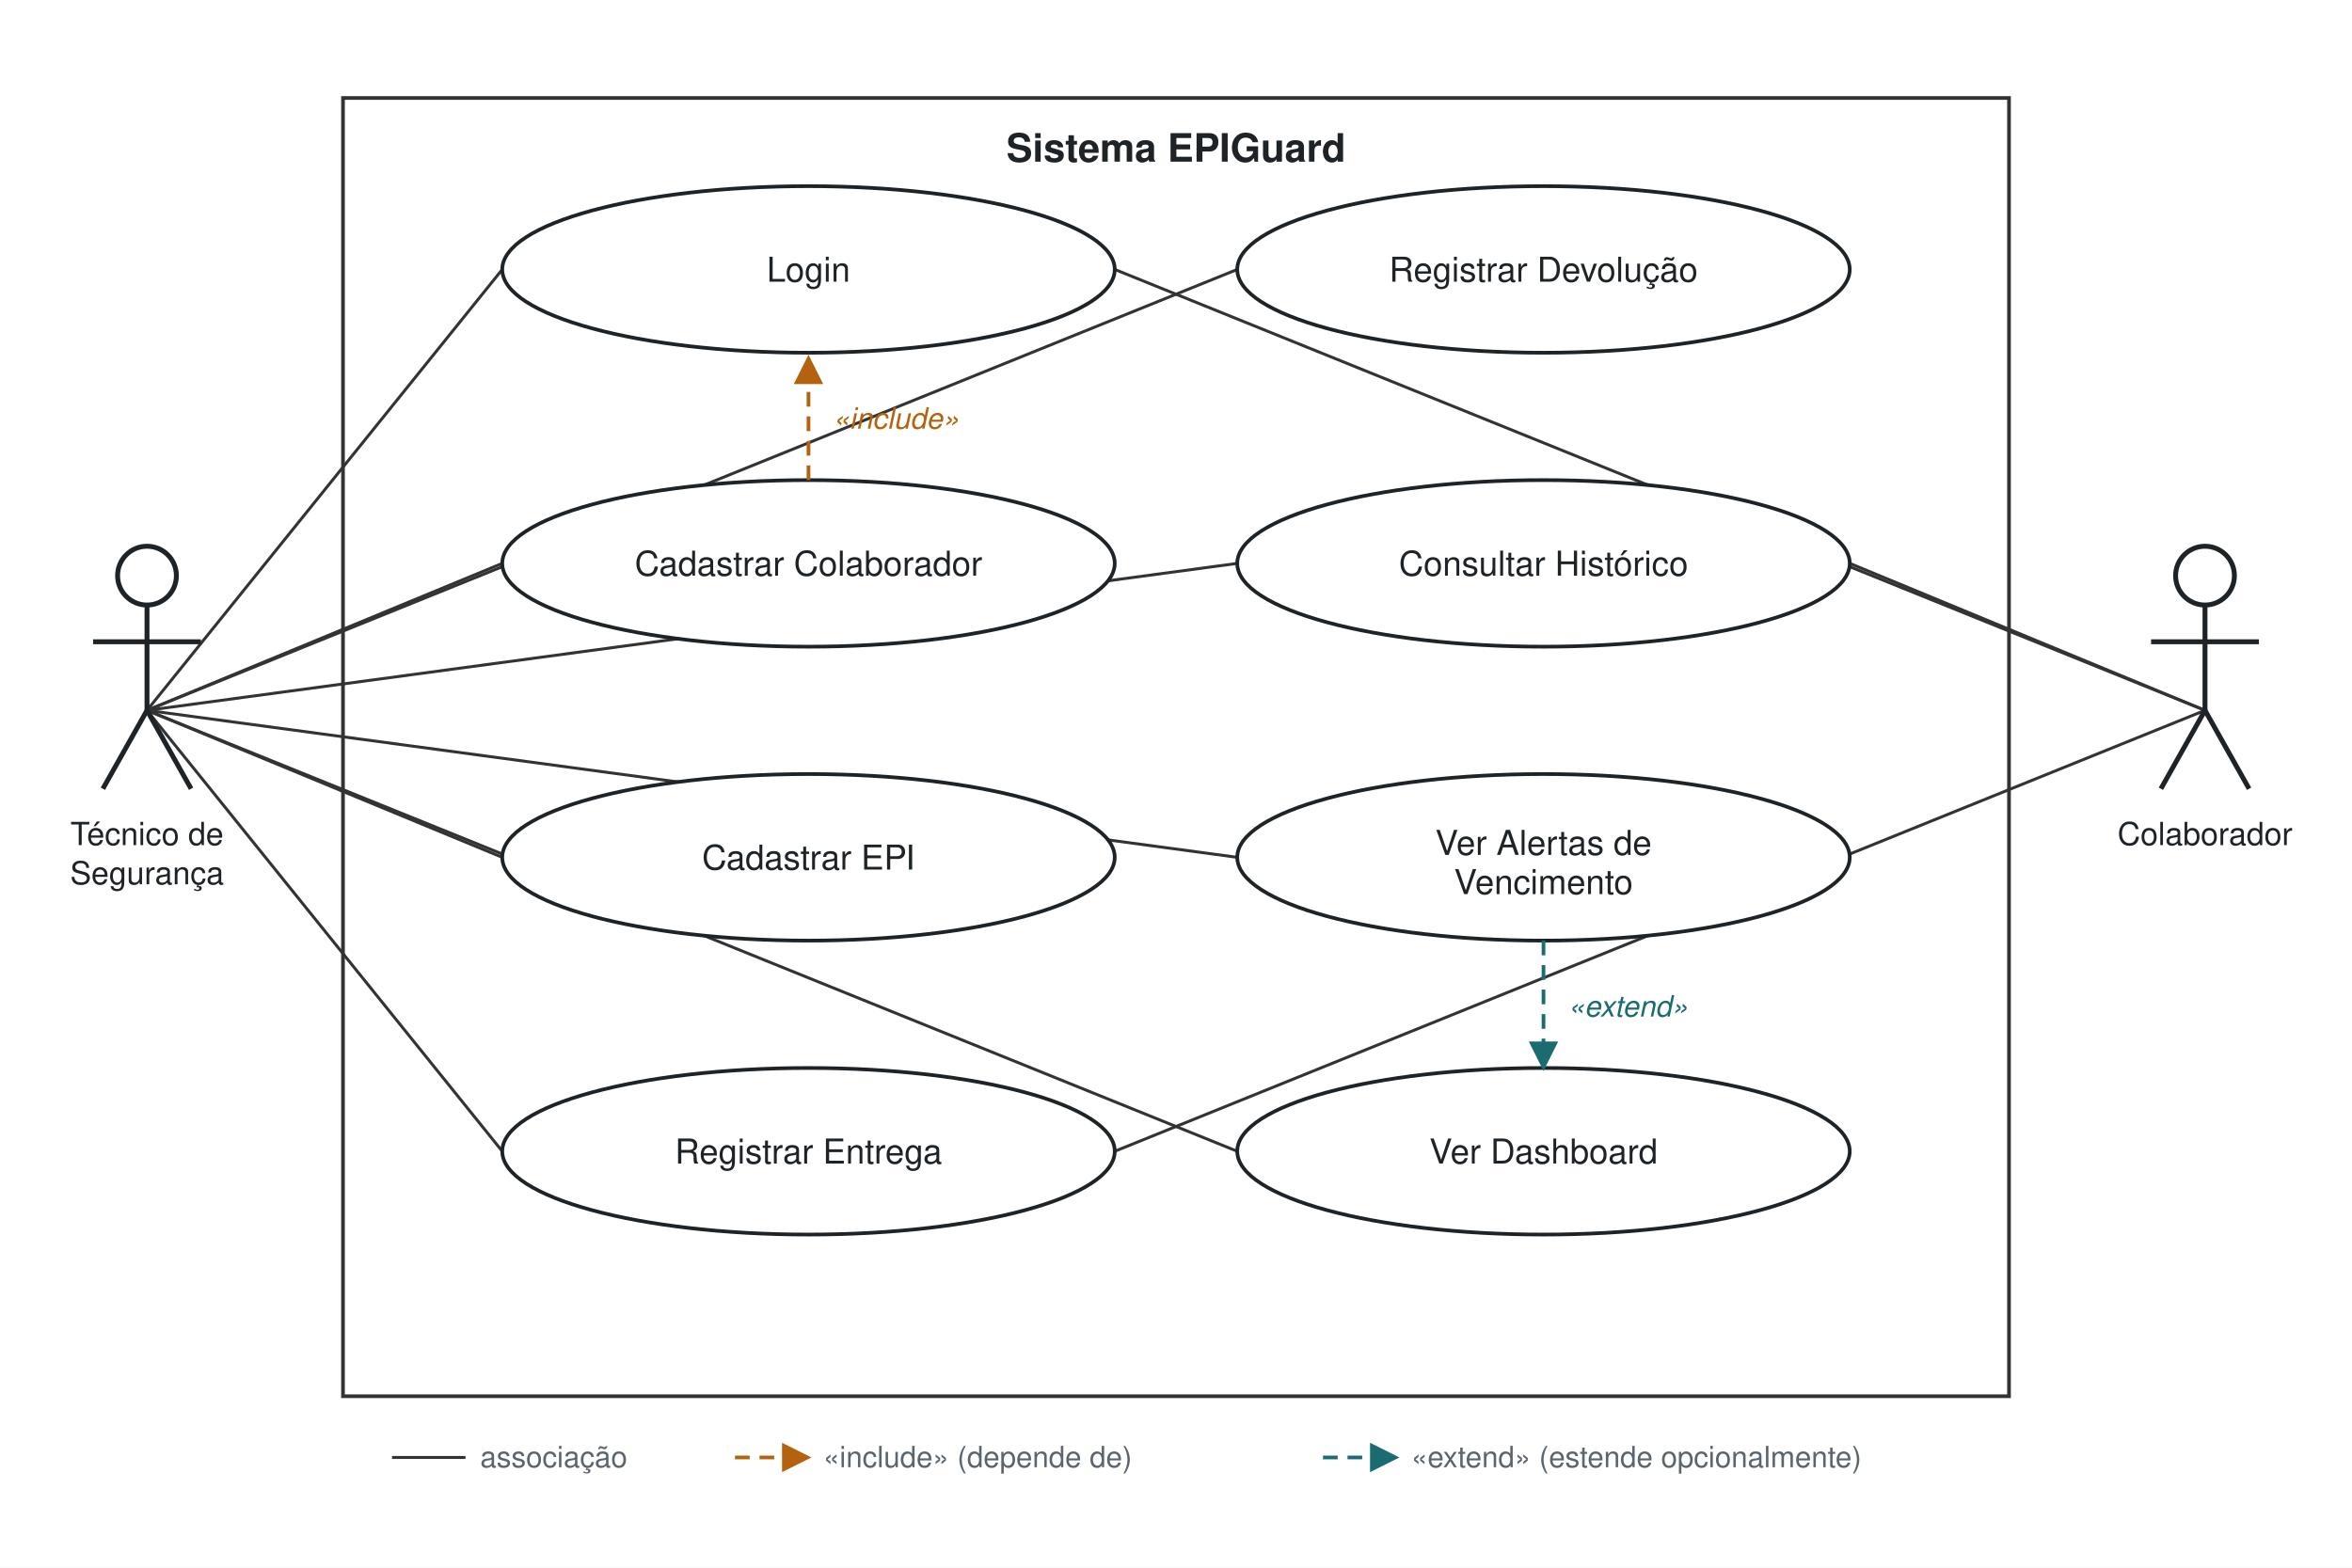
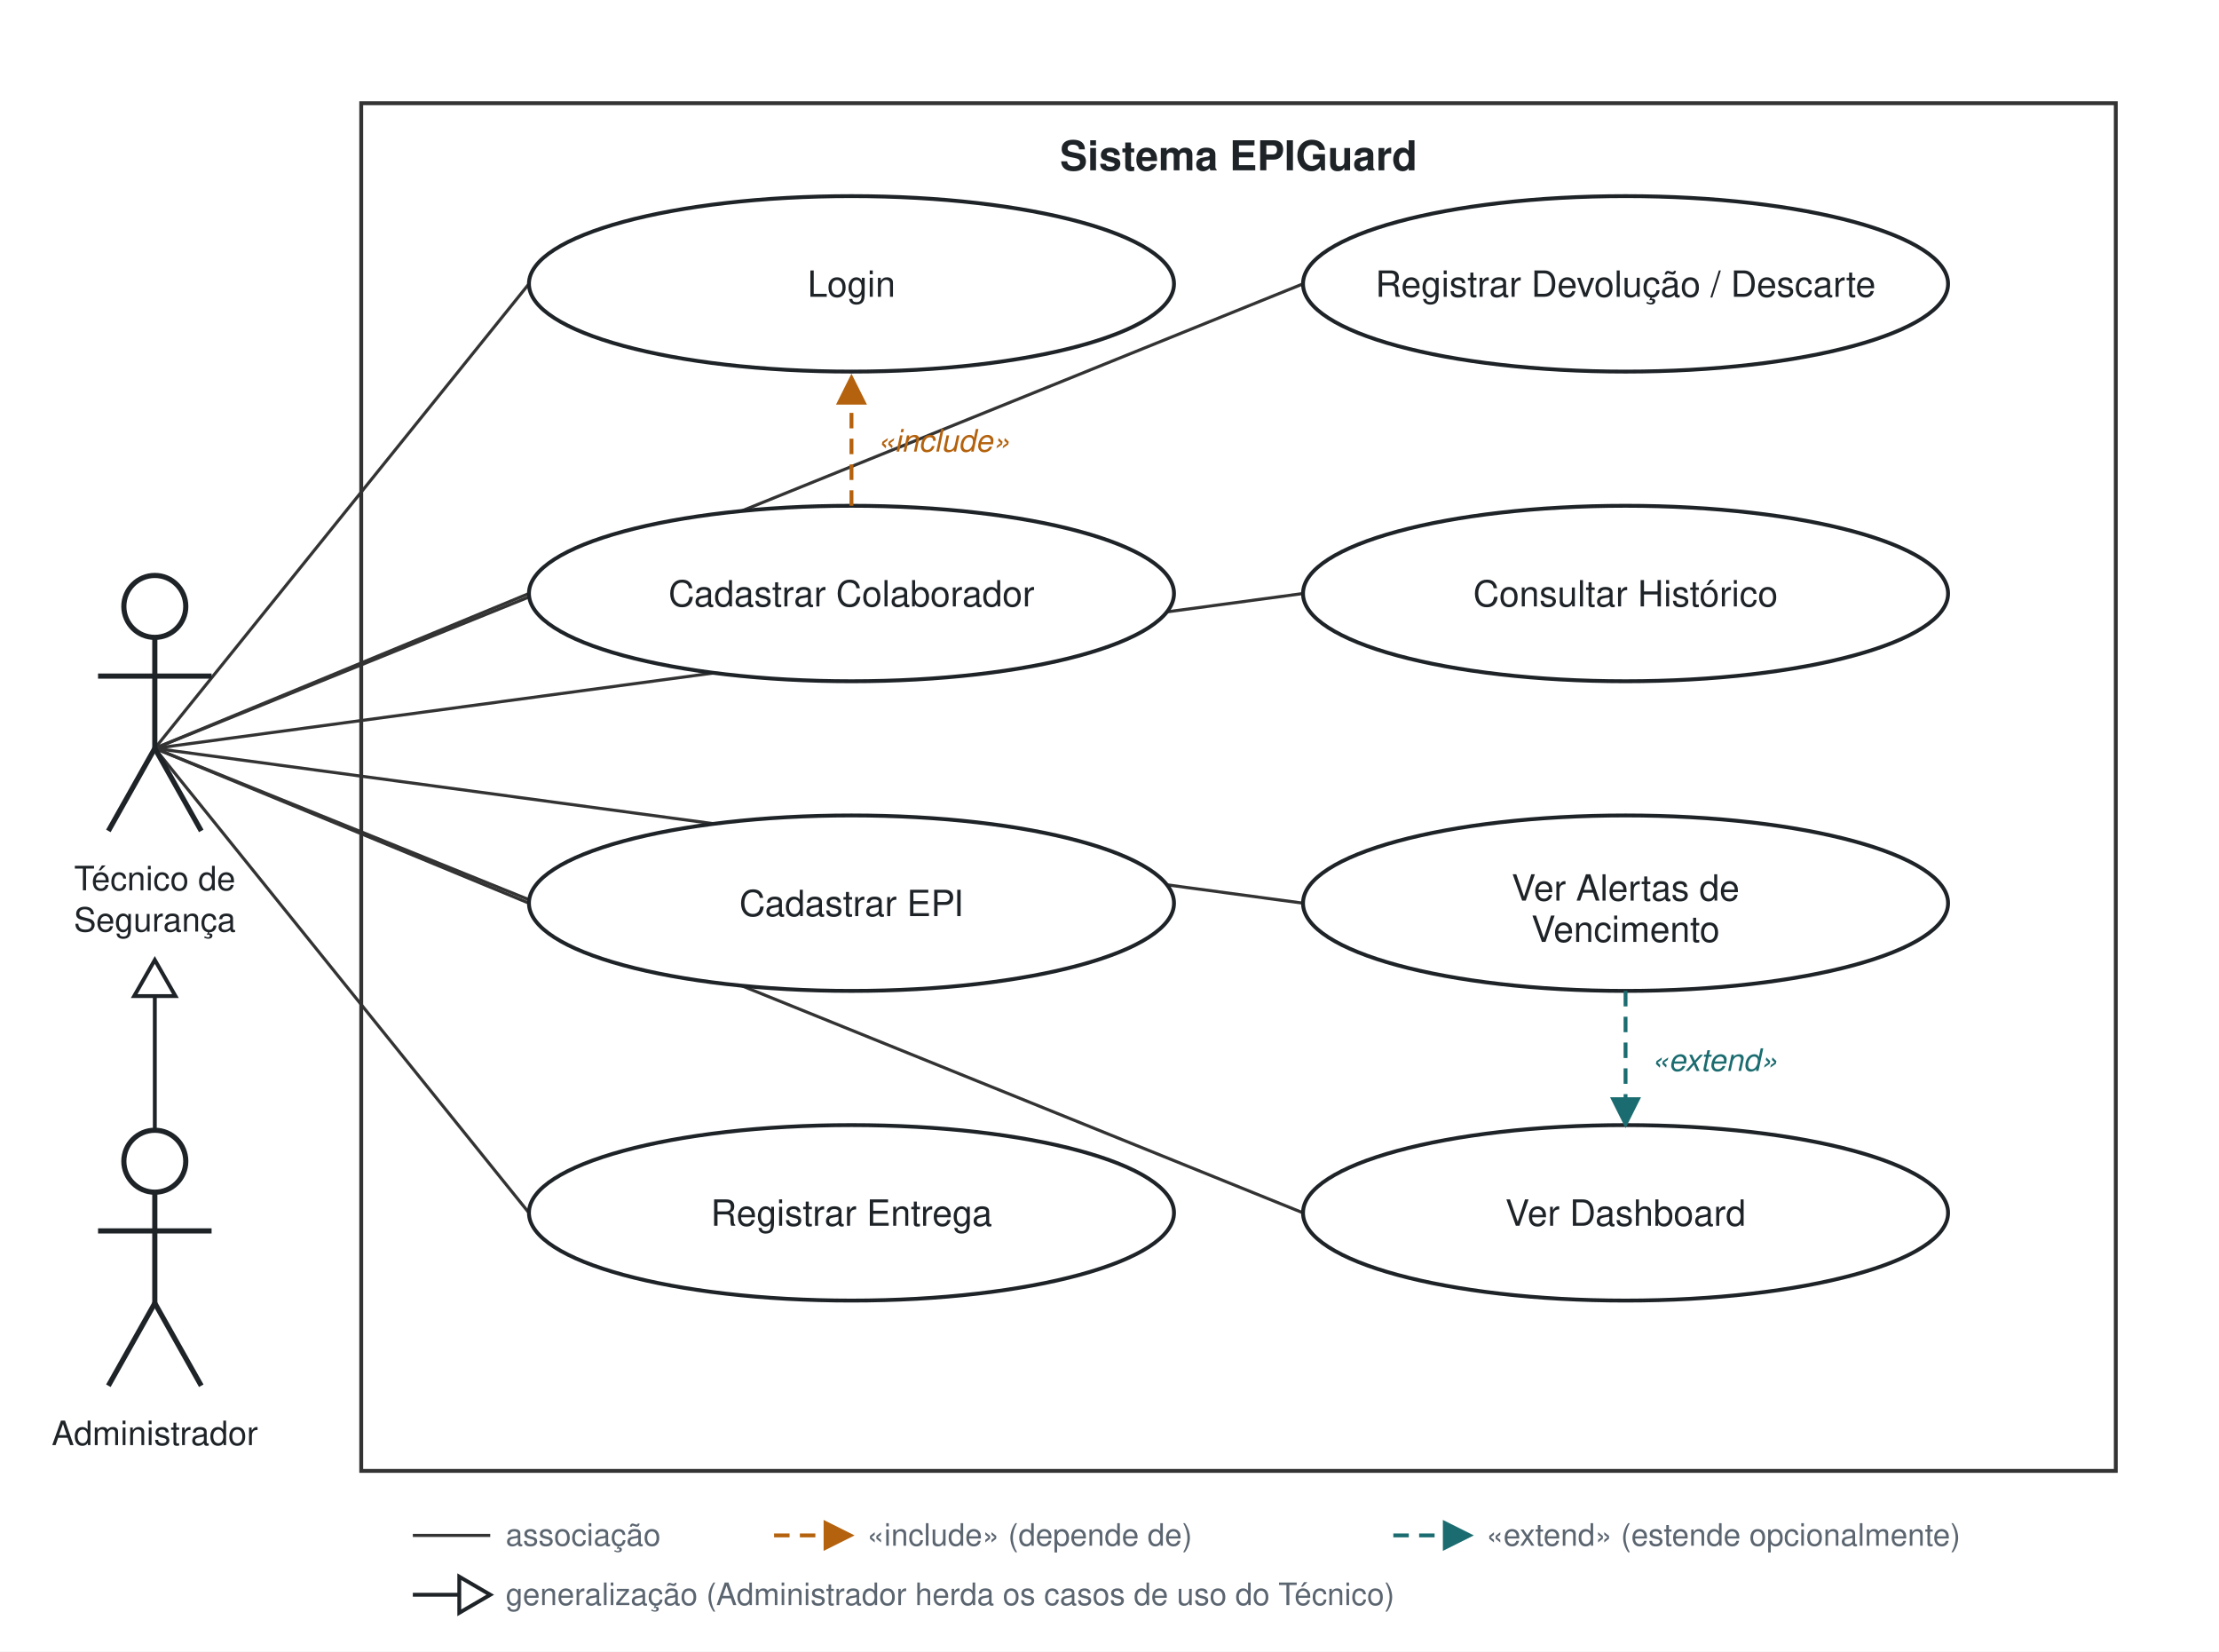
- <svg xmlns="http://www.w3.org/2000/svg" viewBox="0 0 960 640" font-family="Segoe UI, Helvetica, Arial, sans-serif">
-   <rect x="0" y="0" width="960" height="640" fill="#ffffff" />
+ <svg xmlns="http://www.w3.org/2000/svg" viewBox="0 0 860 640" font-family="Segoe UI, Helvetica, Arial, sans-serif">
+   <rect x="0" y="0" width="860" height="640" fill="#ffffff" />
  <rect x="140" y="40" width="680" height="530" fill="none" stroke="#333333" stroke-width="1.5" />
  <text x="480" y="66" text-anchor="middle" font-size="16" font-weight="700" fill="#1E2328">Sistema EPIGuard</text>
  <g stroke="#333333" stroke-width="1.2">
    <line x1="60" y1="290" x2="205" y2="110" />
    <line x1="60" y1="290" x2="205" y2="230" />
    <line x1="60" y1="290" x2="205" y2="350" />
    <line x1="60" y1="290" x2="205" y2="470" />
    <line x1="60" y1="290" x2="505" y2="110" />
    <line x1="60" y1="290" x2="505" y2="230" />
    <line x1="60" y1="290" x2="505" y2="350" />
    <line x1="60" y1="290" x2="505" y2="470" />
  </g>
-   <g stroke="#333333" stroke-width="1.2">
-     <line x1="900" y1="290" x2="455" y2="110" />
-     <line x1="900" y1="290" x2="455" y2="470" />
-     <line x1="900" y1="290" x2="755" y2="230" />
-   </g>
  <g stroke="#1E2328" stroke-width="2" fill="none">
    <circle cx="60" cy="235" r="12" fill="#ffffff" />
    <line x1="60" y1="247" x2="60" y2="290" />
    <line x1="38" y1="262" x2="82" y2="262" />
    <line x1="60" y1="290" x2="42" y2="322" />
    <line x1="60" y1="290" x2="78" y2="322" />
  </g>
  <text x="60" y="345" text-anchor="middle" font-size="13" fill="#1E2328">Técnico de</text>
  <text x="60" y="361" text-anchor="middle" font-size="13" fill="#1E2328">Segurança</text>
  <g stroke="#1E2328" stroke-width="2" fill="none">
-     <circle cx="900" cy="235" r="12" fill="#ffffff" />
-     <line x1="900" y1="247" x2="900" y2="290" />
-     <line x1="878" y1="262" x2="922" y2="262" />
-     <line x1="900" y1="290" x2="882" y2="322" />
-     <line x1="900" y1="290" x2="918" y2="322" />
+     <circle cx="60" cy="450" r="12" fill="#ffffff" />
+     <line x1="60" y1="462" x2="60" y2="505" />
+     <line x1="38" y1="477" x2="82" y2="477" />
+     <line x1="60" y1="505" x2="42" y2="537" />
+     <line x1="60" y1="505" x2="78" y2="537" />
  </g>
-   <text x="900" y="345" text-anchor="middle" font-size="13" fill="#1E2328">Colaborador</text>
+   <text x="60" y="560" text-anchor="middle" font-size="13" fill="#1E2328">Administrador</text>
+   <line x1="60" y1="438" x2="60" y2="386" stroke="#1E2328" stroke-width="1.5" />
+   <path d="M60,372 L52,386 L68,386 Z" fill="#ffffff" stroke="#1E2328" stroke-width="1.5" />
  <g>
    <ellipse cx="330" cy="110" rx="125" ry="34" fill="#ffffff" stroke="#1E2328" stroke-width="1.5" />
    <text x="330" y="115" text-anchor="middle" font-size="14" fill="#1E2328">Login</text>
    <ellipse cx="330" cy="230" rx="125" ry="34" fill="#ffffff" stroke="#1E2328" stroke-width="1.5" />
    <text x="330" y="235" text-anchor="middle" font-size="14" fill="#1E2328">Cadastrar Colaborador</text>
    <ellipse cx="330" cy="350" rx="125" ry="34" fill="#ffffff" stroke="#1E2328" stroke-width="1.5" />
    <text x="330" y="355" text-anchor="middle" font-size="14" fill="#1E2328">Cadastrar EPI</text>
    <ellipse cx="330" cy="470" rx="125" ry="34" fill="#ffffff" stroke="#1E2328" stroke-width="1.5" />
    <text x="330" y="475" text-anchor="middle" font-size="14" fill="#1E2328">Registrar Entrega</text>
    <ellipse cx="630" cy="110" rx="125" ry="34" fill="#ffffff" stroke="#1E2328" stroke-width="1.5" />
-     <text x="630" y="115" text-anchor="middle" font-size="14" fill="#1E2328">Registrar Devolução</text>
+     <text x="630" y="115" text-anchor="middle" font-size="14" fill="#1E2328">Registrar Devolução / Descarte</text>
    <ellipse cx="630" cy="230" rx="125" ry="34" fill="#ffffff" stroke="#1E2328" stroke-width="1.5" />
    <text x="630" y="235" text-anchor="middle" font-size="14" fill="#1E2328">Consultar Histórico</text>
    <ellipse cx="630" cy="350" rx="125" ry="34" fill="#ffffff" stroke="#1E2328" stroke-width="1.5" />
    <text x="630" y="349" text-anchor="middle" font-size="14" fill="#1E2328">Ver Alertas de</text>
    <text x="630" y="365" text-anchor="middle" font-size="14" fill="#1E2328">Vencimento</text>
    <ellipse cx="630" cy="470" rx="125" ry="34" fill="#ffffff" stroke="#1E2328" stroke-width="1.5" />
    <text x="630" y="475" text-anchor="middle" font-size="14" fill="#1E2328">Ver Dashboard</text>
  </g>
  <defs>
    <marker id="arrow" viewBox="0 0 10 10" refX="9" refY="5" markerWidth="8" markerHeight="8" orient="auto-start-reverse">
      <path d="M0,0 L10,5 L0,10 Z" fill="#B4620D" />
    </marker>
  </defs>
  <line x1="330" y1="196" x2="330" y2="146" stroke="#B4620D" stroke-width="1.5" stroke-dasharray="6,4" marker-end="url(#arrow)" />
  <text x="340" y="175" font-size="12" font-style="italic" fill="#B4620D">«include»</text>
  <line x1="630" y1="384" x2="630" y2="436" stroke="#1B6C70" stroke-width="1.5" stroke-dasharray="6,4" marker-end="url(#arrow2)" />
  <defs>
    <marker id="arrow2" viewBox="0 0 10 10" refX="9" refY="5" markerWidth="8" markerHeight="8" orient="auto-start-reverse">
      <path d="M0,0 L10,5 L0,10 Z" fill="#1B6C70" />
    </marker>
  </defs>
  <text x="640" y="415" font-size="12" font-style="italic" fill="#1B6C70">«extend»</text>
  <g font-size="12" fill="#5B6570">
    <line x1="160" y1="595" x2="190" y2="595" stroke="#333333" stroke-width="1.2" />
    <text x="196" y="599">associação</text>
+     <line x1="160" y1="618" x2="178" y2="618" stroke="#1E2328" stroke-width="1.5" />
+     <path d="M190,618 L178,611 L178,625 Z" fill="#ffffff" stroke="#1E2328" stroke-width="1.5" />
+     <text x="196" y="622">generalização (Administrador herda os casos de uso do Técnico)</text>
    <line x1="300" y1="595" x2="330" y2="595" stroke="#B4620D" stroke-width="1.5" stroke-dasharray="6,4" marker-end="url(#arrow)" />
    <text x="336" y="599">«include» (depende de)</text>
    <line x1="540" y1="595" x2="570" y2="595" stroke="#1B6C70" stroke-width="1.5" stroke-dasharray="6,4" marker-end="url(#arrow2)" />
    <text x="576" y="599">«extend» (estende opcionalmente)</text>
  </g>
</svg>
